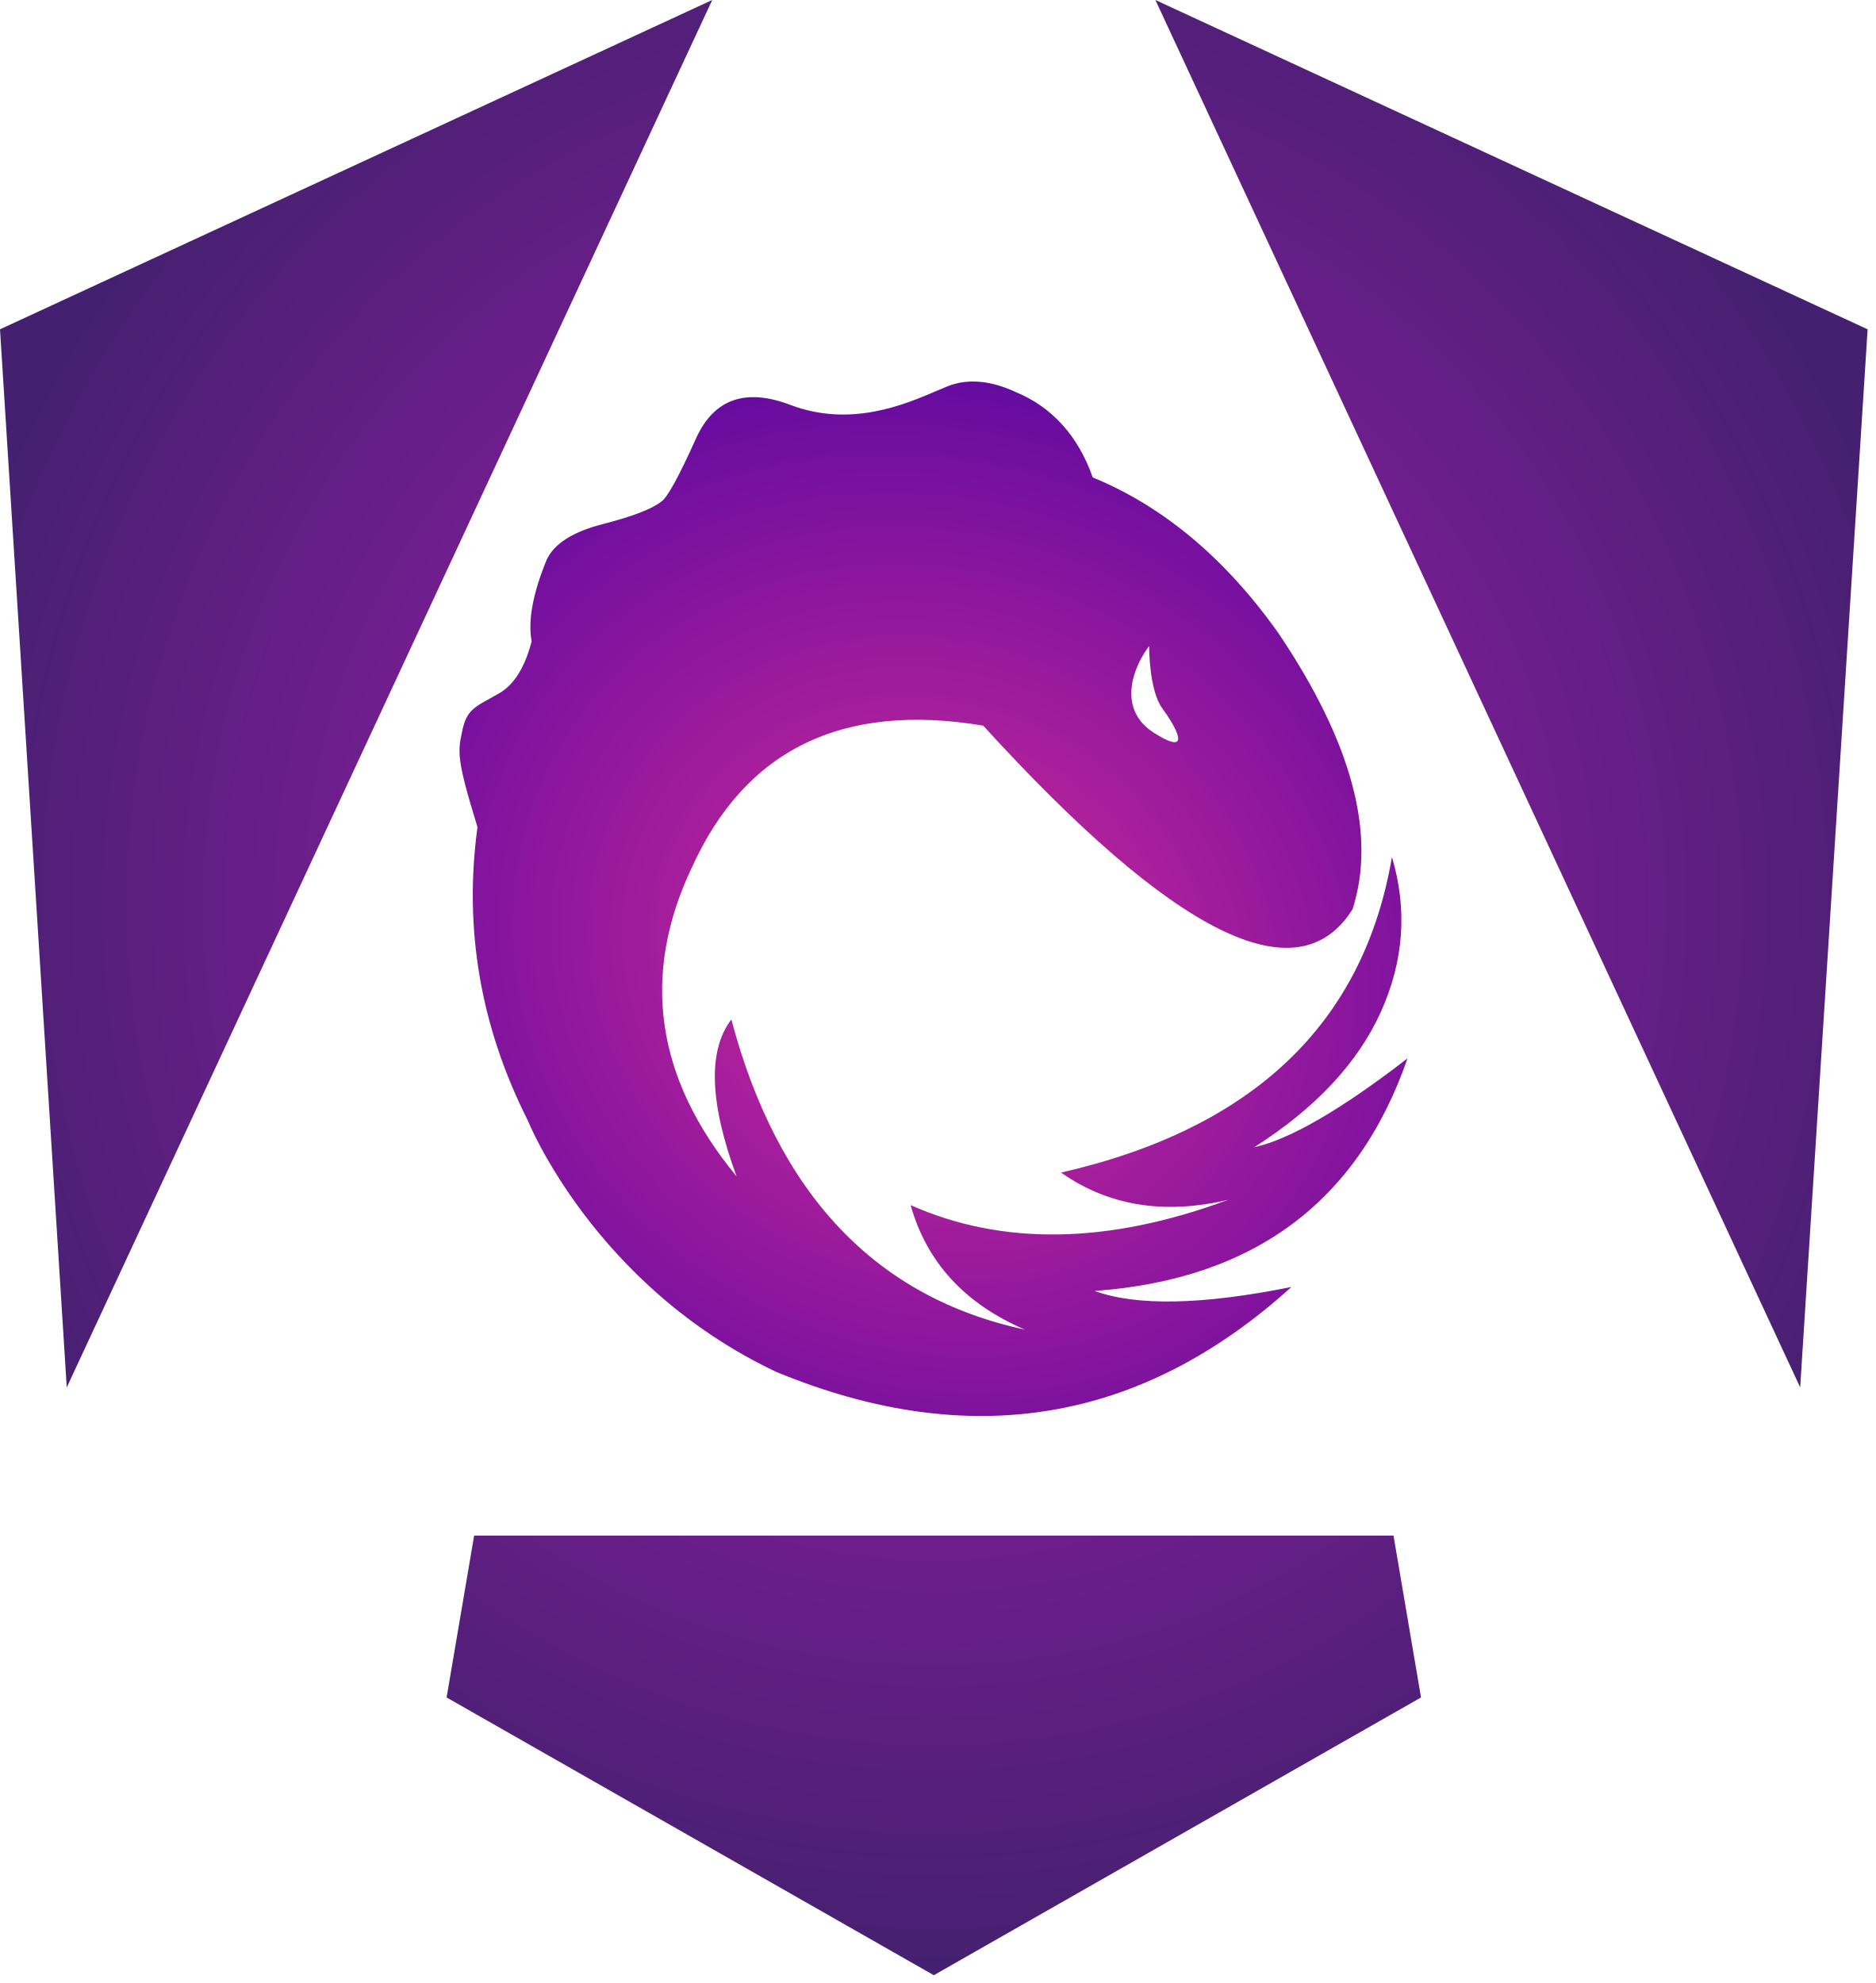
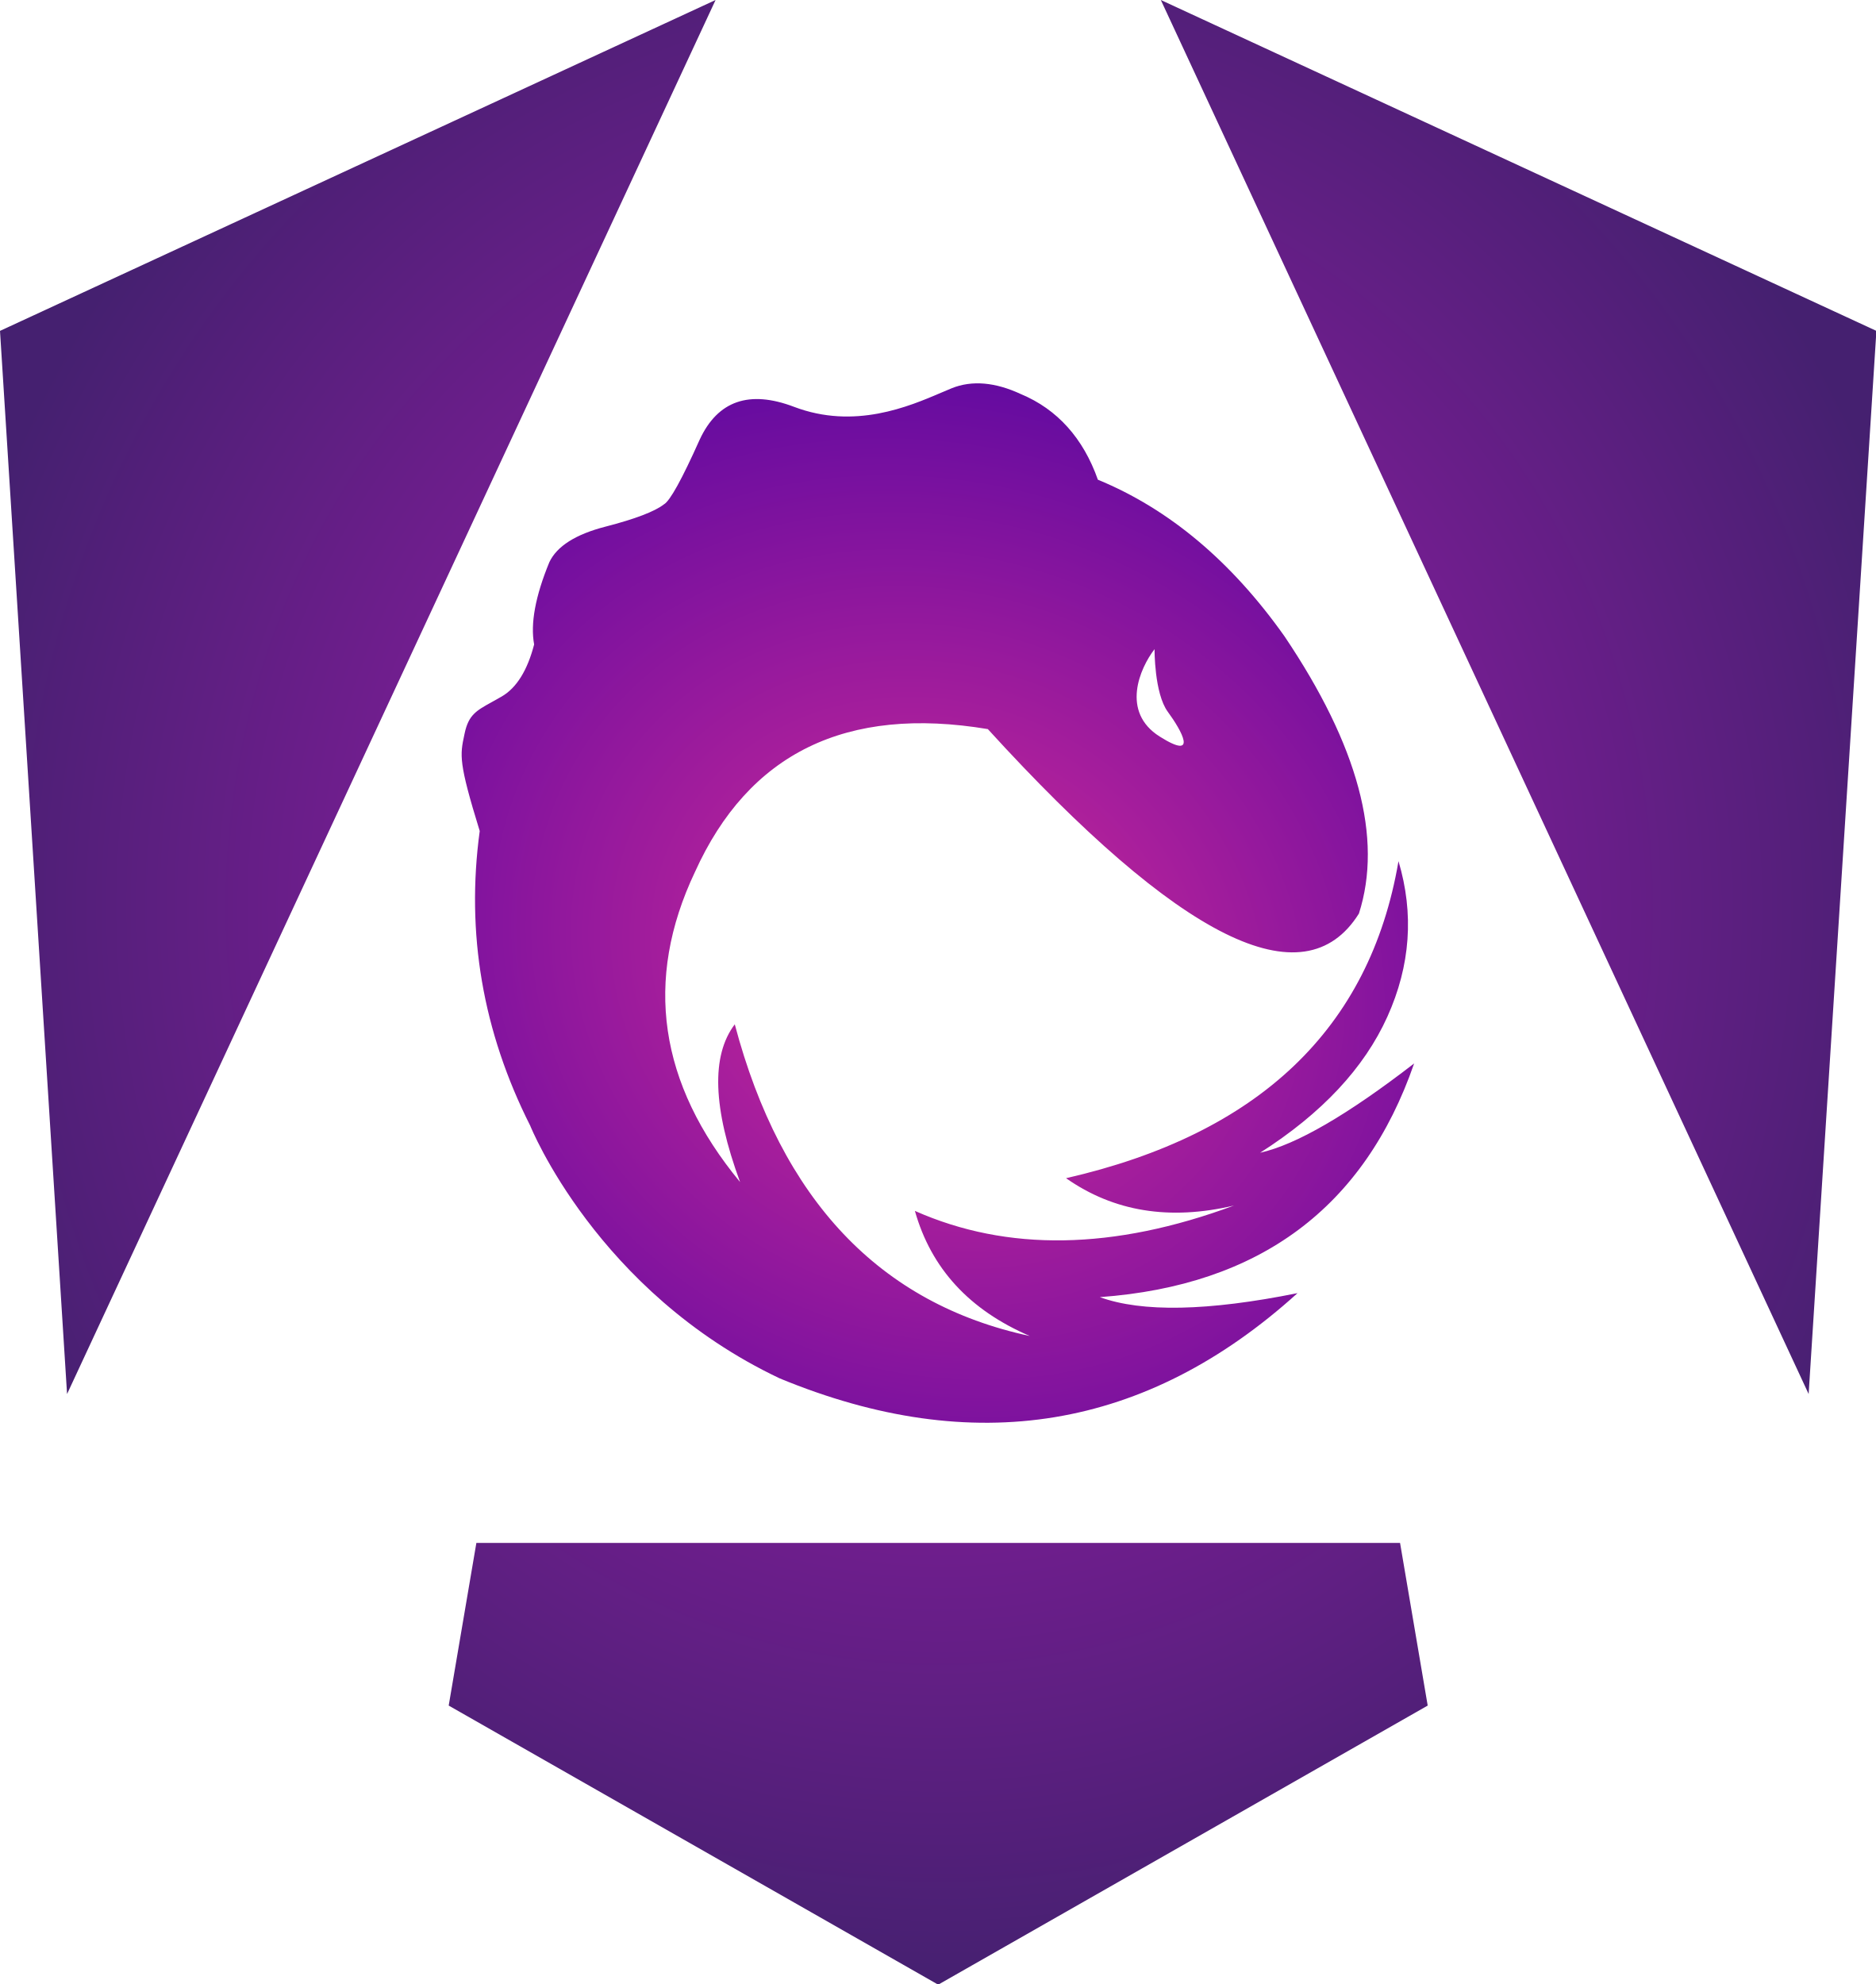
- <svg xmlns="http://www.w3.org/2000/svg" width="888" height="939" fill="none">
-   <path fill="url(#a)" d="m884.324 155.938-31.932 501.024L547.084 0l337.24 155.938Zm-211.467 647.85L442.164 935.312 211.467 803.788l13.041-76.656h435.323l13.026 76.656ZM31.606 656.962 0 155.938 337.241 0 31.606 656.962Z" />
-   <path fill="url(#b)" fill-rule="evenodd" d="m659.088 405.822-.031.223c-13.501 78.671-65.716 128.406-156.643 149.205 22.487 15.76 48.746 20.03 79.148 12.887-56.769 21.049-106.851 21.829-150.384 2.523 7.658 27.109 25.618 46.663 54.154 58.958-70.729-15.187-117.11-64.163-139.041-146.887-11.197 14.777-10.349 39.417 2.493 74.327-38.297-46.361-45.439-95.099-21.274-146.093 25.329-56.047 71.337-78.504 138.048-67.36 90.561 99.362 148.945 128.377 174.887 86.93 11.35-35.449-.319-79.058-35.081-130.67-24.962-35.259-54.36-59.988-87.947-73.794-6.876-19.519-19.109-33.187-36.275-40.34-11.959-5.576-23.016-6.665-32.698-2.725a289.18 289.18 0 0 0-4.702 1.982c-15.414 6.6-41.02 17.563-69.535 6.735-21.099-8.012-35.908-2.875-44.427 15.409-8.392 18.749-14.014 28.93-16.866 30.543-4.339 3.381-13.568 6.907-27.607 10.527-14.038 3.621-22.843 9.208-26.415 16.76-6.589 16.007-8.976 28.923-7.161 38.75-3.162 12.193-8.249 20.425-15.249 24.508a209.757 209.757 0 0 1-4.642 2.614c-7.335 4.046-11.006 6.07-12.845 14.71l-.15.703c-2.081 9.731-2.77 12.95 7.243 45.395-6.537 48.122 1.4 94.478 23.804 138.875-.028-.054 31.324 78.254 117.58 119.073 91.362 37.777 172.706 24.386 244.032-40.173-42.258 8.519-73.359 9.106-93.16 1.885 75.314-5.495 124.594-42.218 148.117-110.123-31.32 24.184-55.572 38.283-72.593 42.079 29.159-18.58 49.105-40.006 59.984-64.115 10.88-24.108 12.625-48.549 5.236-73.321Zm-114.963-99.895c-6.88 8.884-16.024 29.56 2.436 41.192 18.46 11.633 10.235-2.928 3.815-11.663-6.42-8.734-6.251-29.529-6.251-29.529Z" clip-rule="evenodd" />
+ <svg xmlns="http://www.w3.org/2000/svg" width="884" height="935" fill="none">
  <defs>
-     <radialGradient id="a" cx="0" cy="0" r="1" gradientTransform="scale(479.575 507.226) rotate(90 .04 .883)" gradientUnits="userSpaceOnUse">
-       <stop style="stop-color:#aa1bb6" />
-       <stop offset="1" style="stop-color:#452070" />
+     <radialGradient gradientUnits="userSpaceOnUse" gradientTransform="scale(479.575 507.226) rotate(90 .04 .883)" r="1" cy="0" cx="0" id="a">
+       <stop stop-color="#aa1bb6" />
+       <stop stop-color="#452070" offset="1" />
    </radialGradient>
-     <radialGradient id="b" cx="0" cy="0" r="1" gradientTransform="rotate(26.565 -741.645 1163.42) scale(351.063 313.281)" gradientUnits="userSpaceOnUse">
-       <stop offset=".271" style="stop-color:#b1219b" />
-       <stop offset="1" stop-color="#5306A1" />
+     <radialGradient gradientUnits="userSpaceOnUse" gradientTransform="rotate(26.565 -741.645 1163.42) scale(351.063 313.281)" r="1" cy="0" cx="0" id="b">
+       <stop stop-color="#b1219b" offset=".271" />
+       <stop stop-color="#5306A1" offset="1" />
    </radialGradient>
  </defs>
+   <path d="m884.324 155.938-31.932 501.024L547.084 0l337.24 155.938zm-211.467 647.85L442.164 935.312 211.467 803.788l13.041-76.656h435.323l13.026 76.656zM31.606 656.962 0 155.938 337.241 0 31.606 656.962z" fill="url(#a)" />
+   <path clip-rule="evenodd" d="m659.088 405.822-.031.223c-13.501 78.671-65.716 128.406-156.643 149.205 22.487 15.76 48.746 20.03 79.148 12.887-56.769 21.049-106.851 21.829-150.384 2.523 7.658 27.109 25.618 46.663 54.154 58.958-70.729-15.187-117.11-64.163-139.041-146.887-11.197 14.777-10.349 39.417 2.493 74.327-38.297-46.361-45.439-95.099-21.274-146.093 25.329-56.047 71.337-78.504 138.048-67.36 90.561 99.362 148.945 128.377 174.887 86.93 11.35-35.449-.319-79.058-35.081-130.67-24.962-35.259-54.36-59.988-87.947-73.794-6.876-19.519-19.109-33.187-36.275-40.34-11.959-5.576-23.016-6.665-32.698-2.725a289.18 289.18 0 0 0-4.702 1.982c-15.414 6.6-41.02 17.563-69.535 6.735-21.099-8.012-35.908-2.875-44.427 15.409-8.392 18.749-14.014 28.93-16.866 30.543-4.339 3.381-13.568 6.907-27.607 10.527-14.038 3.621-22.843 9.208-26.415 16.76-6.589 16.007-8.976 28.923-7.161 38.75-3.162 12.193-8.249 20.425-15.249 24.508a209.757 209.757 0 0 1-4.642 2.614c-7.335 4.046-11.006 6.07-12.845 14.71l-.15.703c-2.081 9.731-2.77 12.95 7.243 45.395-6.537 48.122 1.4 94.478 23.804 138.875-.028-.054 31.324 78.254 117.58 119.073 91.362 37.777 172.706 24.386 244.032-40.173-42.258 8.519-73.359 9.106-93.16 1.885 75.314-5.495 124.594-42.218 148.117-110.123-31.32 24.184-55.572 38.283-72.593 42.079 29.159-18.58 49.105-40.006 59.984-64.115 10.88-24.108 12.625-48.549 5.236-73.321zm-114.963-99.895c-6.88 8.884-16.024 29.56 2.436 41.192 18.46 11.633 10.235-2.928 3.815-11.663-6.42-8.734-6.251-29.529-6.251-29.529z" fill-rule="evenodd" fill="url(#b)" />
</svg>
